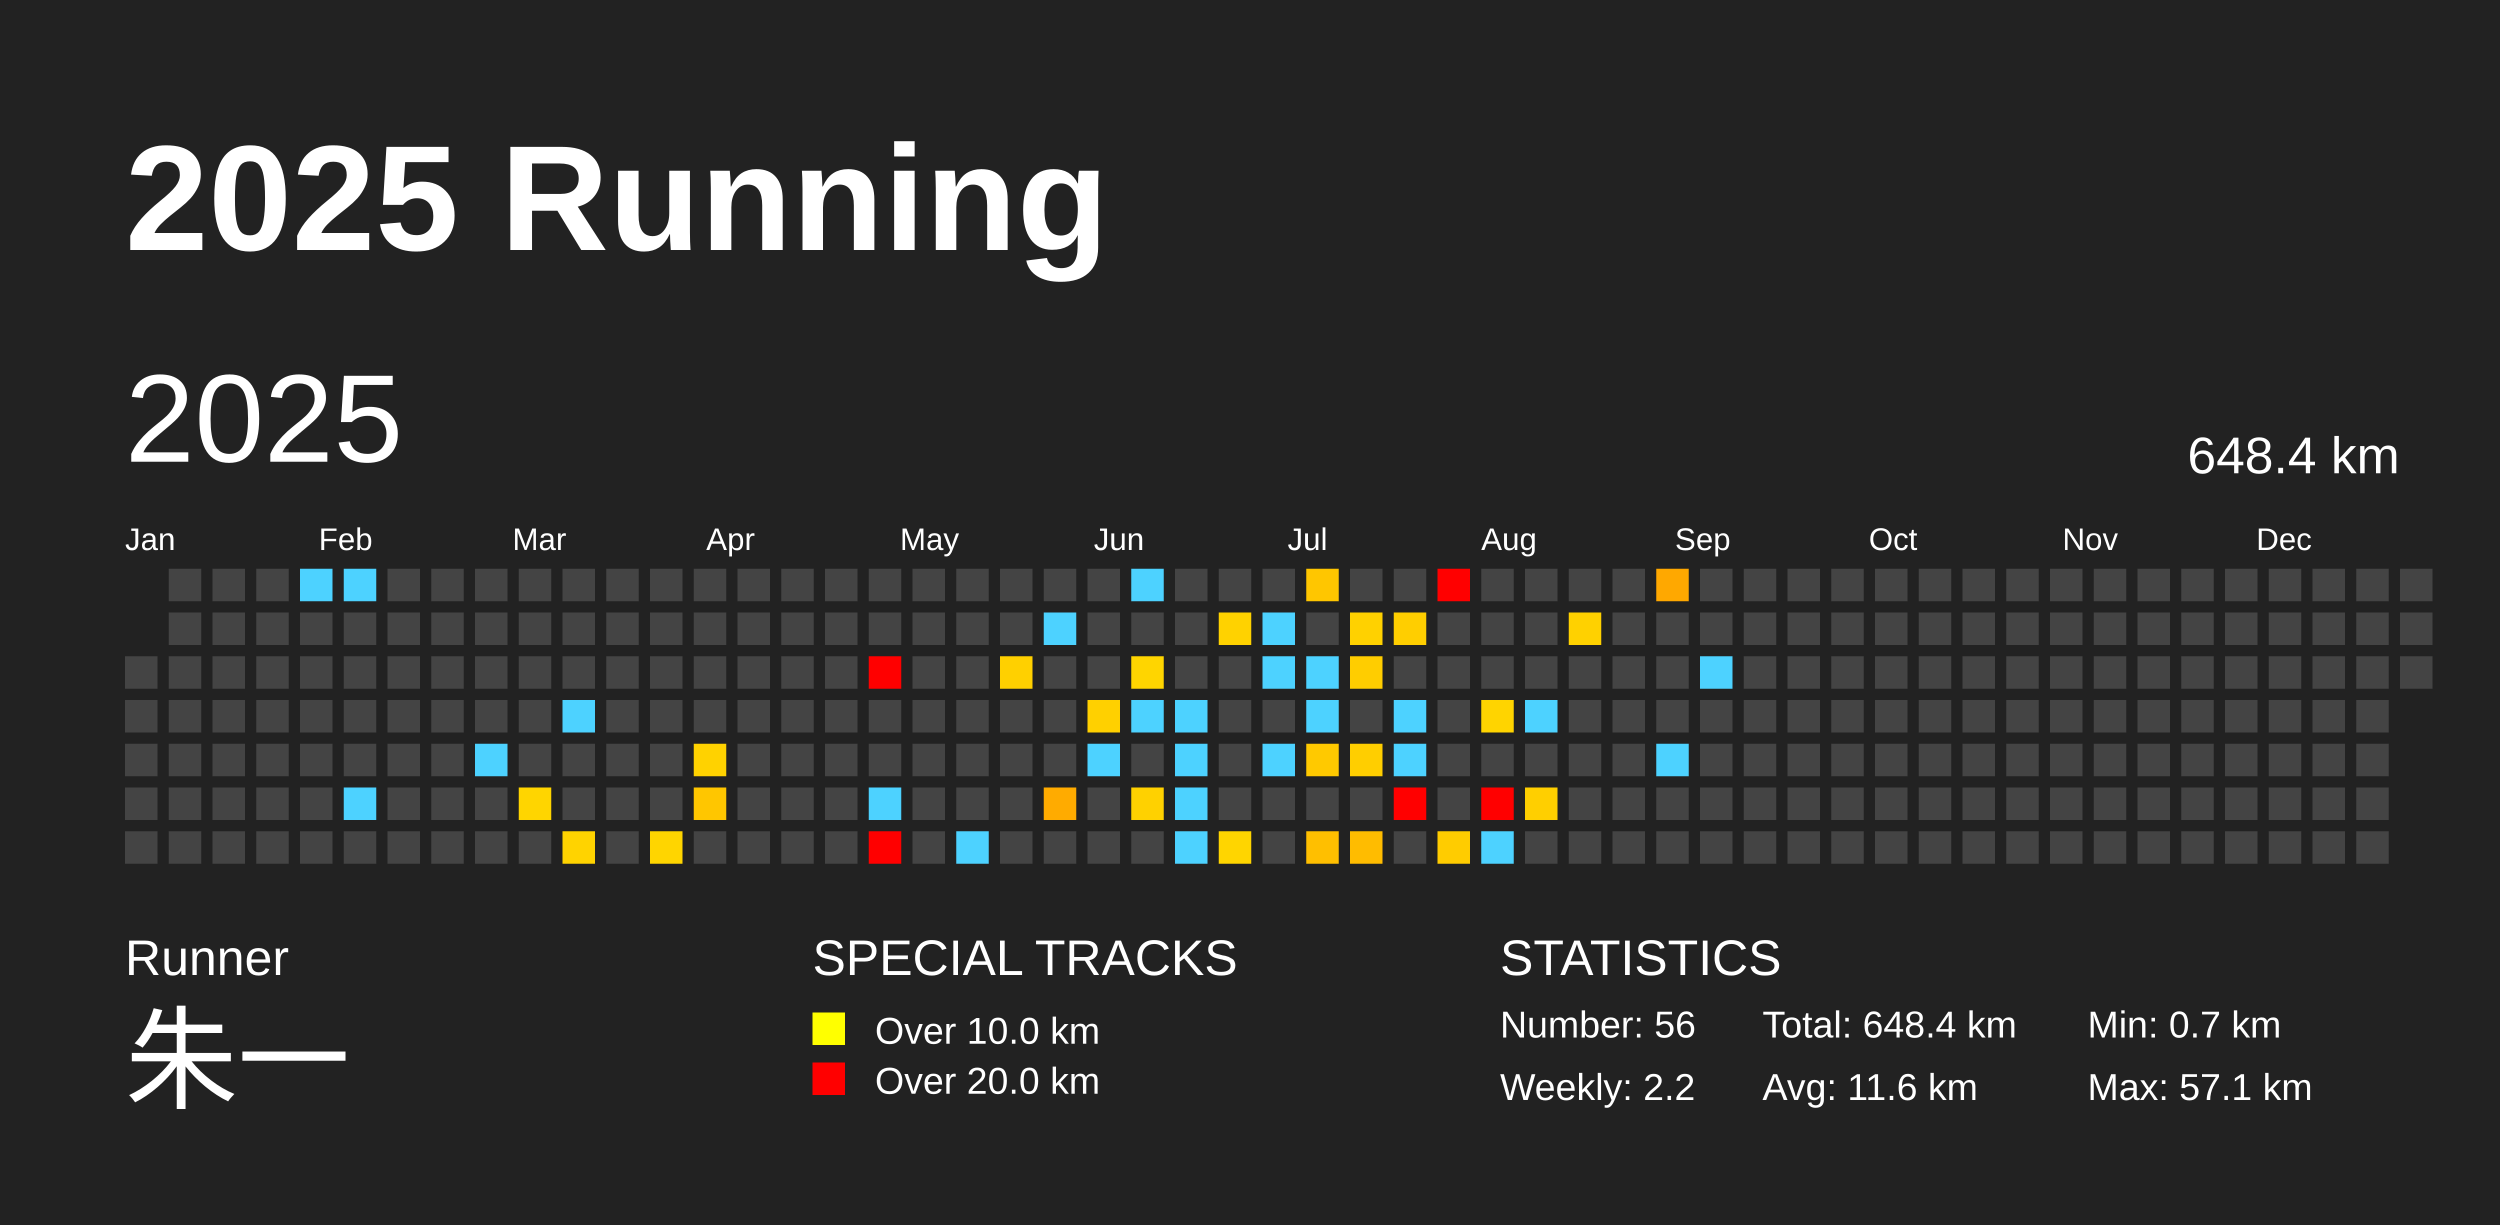
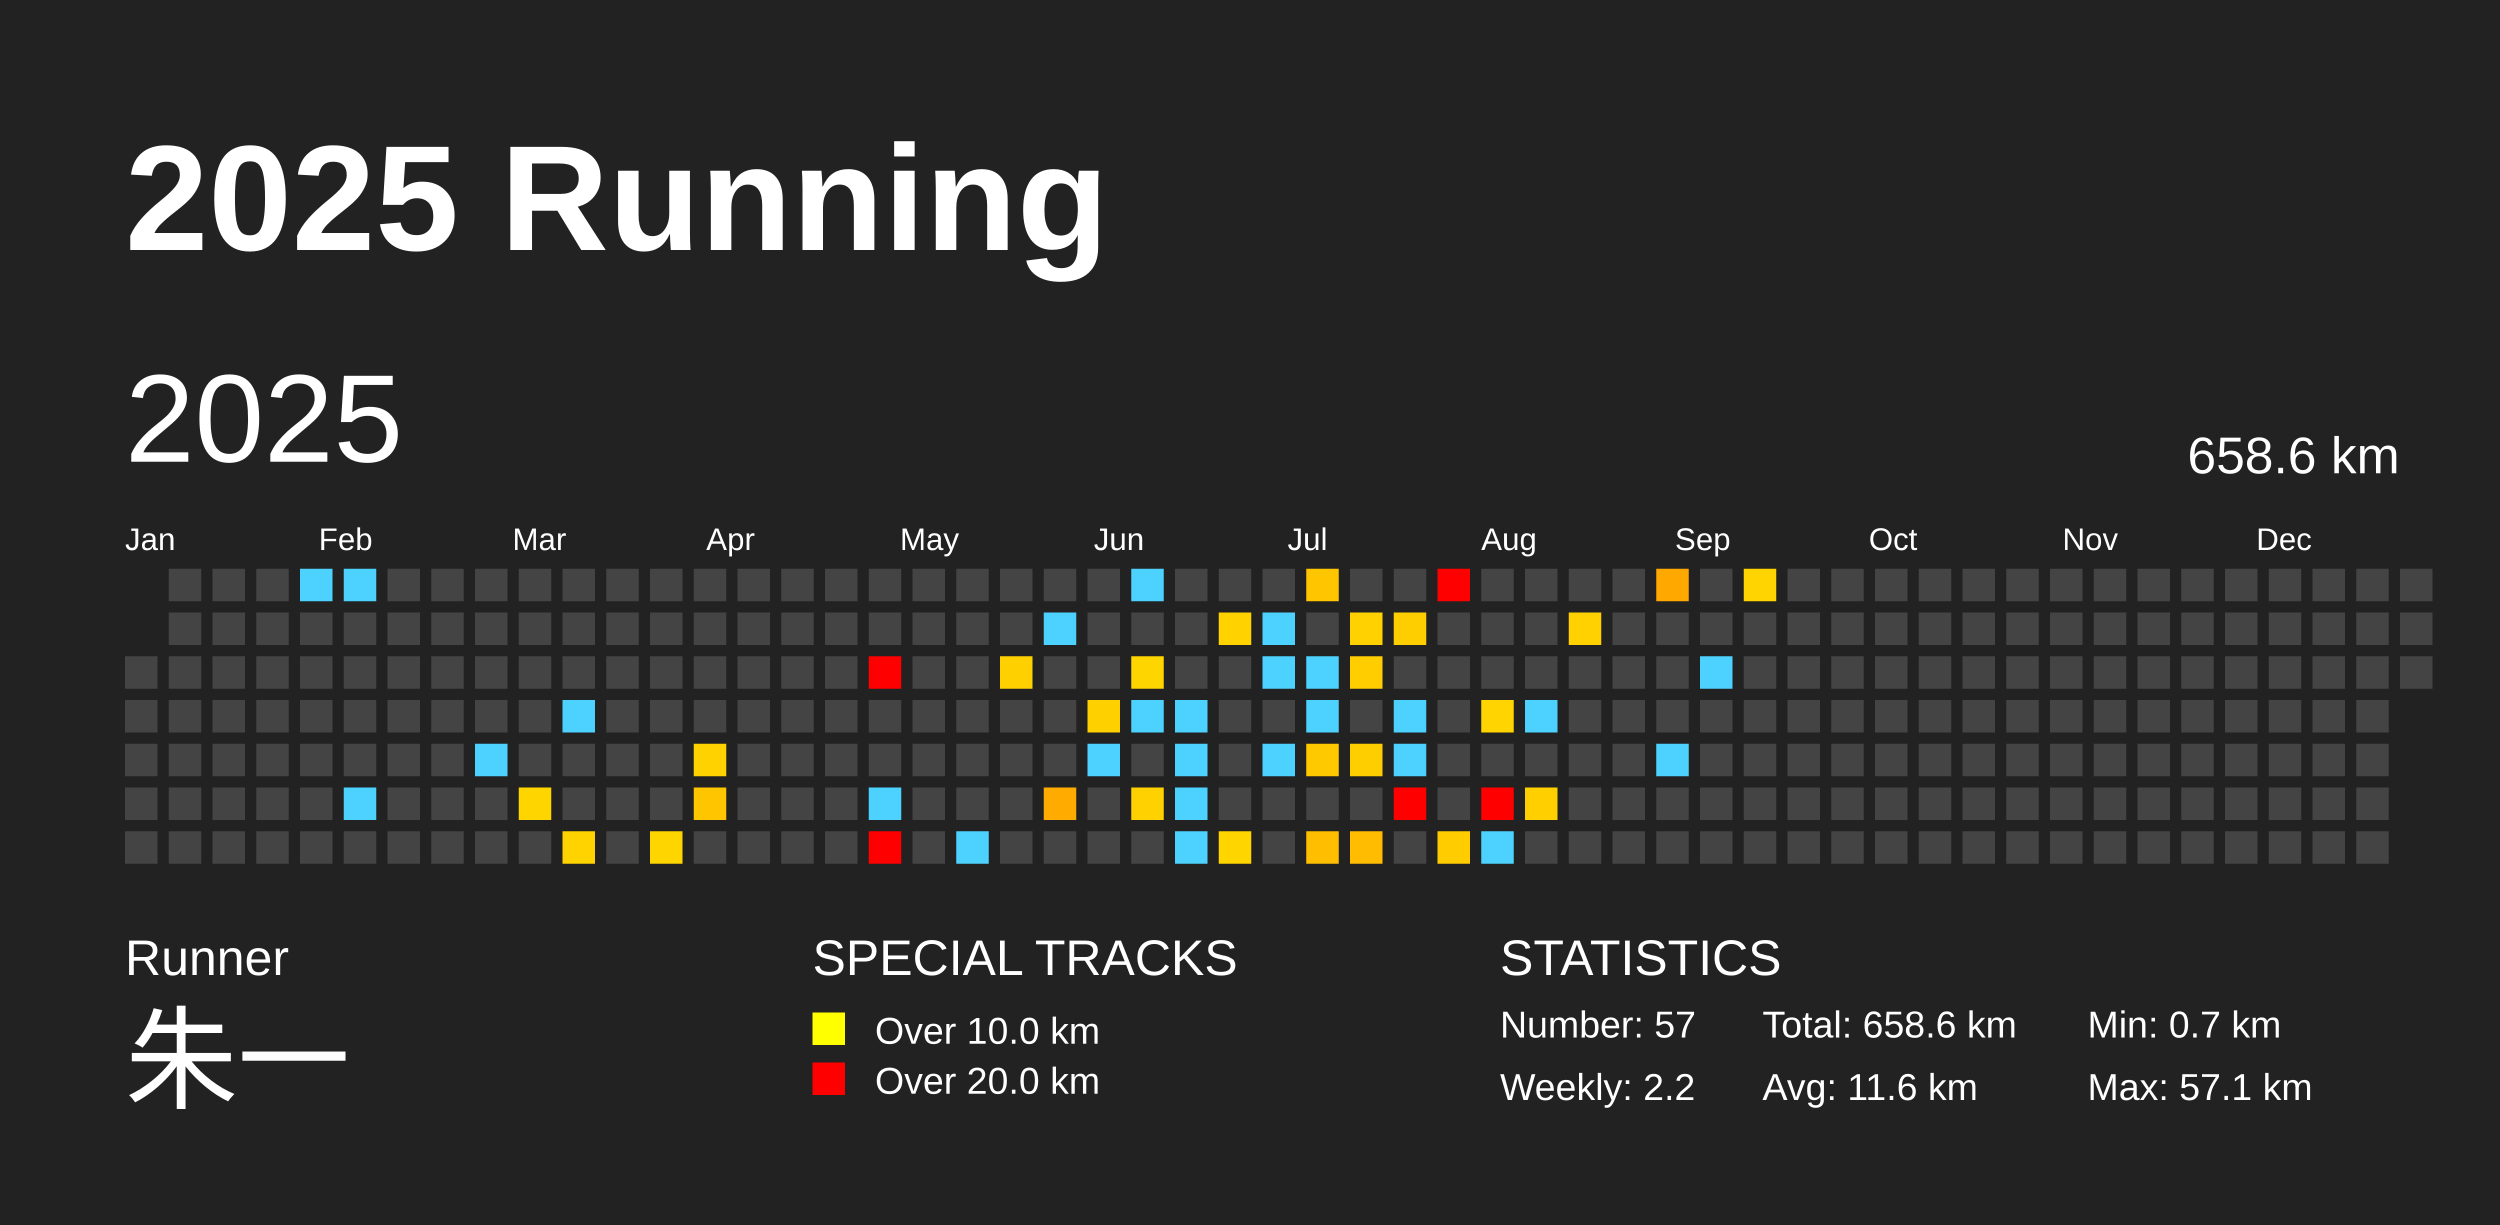
<svg xmlns="http://www.w3.org/2000/svg" baseProfile="full" height="98mm" version="1.1" viewBox="0,0,200,98" width="200mm">
  <defs />
  <rect fill="#222222" height="98" width="200" x="0" y="0" />
  <text fill="#FFFFFF" style="font-size:12px; font-family:Arial; font-weight:bold;" x="10" y="20">2025 Running</text>
  <text fill="#FFFFFF" style="font-size:4px; font-family:Arial" x="10" y="78">Runner</text>
  <text fill="#FFFFFF" style="font-size:9px; font-family:Arial" x="10" y="88">朱一</text>
  <text fill="#FFFFFF" style="font-size:4px; font-family:Arial" x="65" y="78">SPECIAL TRACKS</text>
  <rect fill="yellow" height="2.6" width="2.6" x="65" y="81" />
  <text fill="#FFFFFF" style="font-size:3px; font-family:Arial" x="70" y="83.5">Over 10.0 km</text>
  <rect fill="red" height="2.6" width="2.6" x="65" y="85" />
  <text fill="#FFFFFF" style="font-size:3px; font-family:Arial" x="70" y="87.5">Over 20.0 km</text>
  <text fill="#FFFFFF" style="font-size:4px; font-family:Arial" x="120" y="78">STATISTICS</text>
-   <text fill="#FFFFFF" style="font-size:3px; font-family:Arial" x="120" y="83">Number: 56</text>
+   <text fill="#FFFFFF" style="font-size:3px; font-family:Arial" x="120" y="83">Number: 57</text>
  <text fill="#FFFFFF" style="font-size:3px; font-family:Arial" x="120" y="88">Weekly: 2.2</text>
-   <text fill="#FFFFFF" style="font-size:3px; font-family:Arial" x="141" y="83">Total: 648.4 km</text>
+   <text fill="#FFFFFF" style="font-size:3px; font-family:Arial" x="141" y="83">Total: 658.6 km</text>
  <text fill="#FFFFFF" style="font-size:3px; font-family:Arial" x="141" y="88">Avg: 11.6 km</text>
  <text fill="#FFFFFF" style="font-size:3px; font-family:Arial" x="167" y="83">Min: 0.7 km</text>
  <text fill="#FFFFFF" style="font-size:3px; font-family:Arial" x="167" y="88">Max: 57.1 km</text>
  <text dominant-baseline="hanging" fill="#FFFFFF" style="font-size:10.0px; font-family:Arial;" x="10" y="30">2025</text>
-   <text dominant-baseline="hanging" fill="#FFFFFF" style="font-size:4.125px; font-family:Arial;" x="175" y="35">648.4 km</text>
+   <text dominant-baseline="hanging" fill="#FFFFFF" style="font-size:4.125px; font-family:Arial;" x="175" y="35">658.6 km</text>
  <text fill="#FFFFFF" style="font-size:2.5px; font-family:Arial" x="10.0" y="44">Jan</text>
  <text fill="#FFFFFF" style="font-size:2.5px; font-family:Arial" x="25.5" y="44">Feb</text>
  <text fill="#FFFFFF" style="font-size:2.5px; font-family:Arial" x="41.0" y="44">Mar</text>
  <text fill="#FFFFFF" style="font-size:2.5px; font-family:Arial" x="56.5" y="44">Apr</text>
  <text fill="#FFFFFF" style="font-size:2.5px; font-family:Arial" x="72.0" y="44">May</text>
  <text fill="#FFFFFF" style="font-size:2.5px; font-family:Arial" x="87.5" y="44">Jun</text>
  <text fill="#FFFFFF" style="font-size:2.5px; font-family:Arial" x="103.0" y="44">Jul</text>
  <text fill="#FFFFFF" style="font-size:2.5px; font-family:Arial" x="118.5" y="44">Aug</text>
  <text fill="#FFFFFF" style="font-size:2.5px; font-family:Arial" x="134.0" y="44">Sep</text>
  <text fill="#FFFFFF" style="font-size:2.5px; font-family:Arial" x="149.5" y="44">Oct</text>
  <text fill="#FFFFFF" style="font-size:2.5px; font-family:Arial" x="165.0" y="44">Nov</text>
  <text fill="#FFFFFF" style="font-size:2.5px; font-family:Arial" x="180.5" y="44">Dec</text>
  <rect fill="#444444" height="2.6" width="2.6" x="10.0" y="52.5" />
  <rect fill="#444444" height="2.6" width="2.6" x="10.0" y="56.0" />
  <rect fill="#444444" height="2.6" width="2.6" x="10.0" y="59.5" />
  <rect fill="#444444" height="2.6" width="2.6" x="10.0" y="63.0" />
  <rect fill="#444444" height="2.6" width="2.6" x="10.0" y="66.5" />
  <rect fill="#444444" height="2.6" width="2.6" x="13.5" y="45.5" />
  <rect fill="#444444" height="2.6" width="2.6" x="13.5" y="49.0" />
  <rect fill="#444444" height="2.6" width="2.6" x="13.5" y="52.5" />
  <rect fill="#444444" height="2.6" width="2.6" x="13.5" y="56.0" />
  <rect fill="#444444" height="2.6" width="2.6" x="13.5" y="59.5" />
  <rect fill="#444444" height="2.6" width="2.6" x="13.5" y="63.0" />
  <rect fill="#444444" height="2.6" width="2.6" x="13.5" y="66.5" />
  <rect fill="#444444" height="2.6" width="2.6" x="17.0" y="45.5" />
  <rect fill="#444444" height="2.6" width="2.6" x="17.0" y="49.0" />
  <rect fill="#444444" height="2.6" width="2.6" x="17.0" y="52.5" />
  <rect fill="#444444" height="2.6" width="2.6" x="17.0" y="56.0" />
  <rect fill="#444444" height="2.6" width="2.6" x="17.0" y="59.5" />
  <rect fill="#444444" height="2.6" width="2.6" x="17.0" y="63.0" />
  <rect fill="#444444" height="2.6" width="2.6" x="17.0" y="66.5" />
  <rect fill="#444444" height="2.6" width="2.6" x="20.5" y="45.5" />
  <rect fill="#444444" height="2.6" width="2.6" x="20.5" y="49.0" />
  <rect fill="#444444" height="2.6" width="2.6" x="20.5" y="52.5" />
  <rect fill="#444444" height="2.6" width="2.6" x="20.5" y="56.0" />
  <rect fill="#444444" height="2.6" width="2.6" x="20.5" y="59.5" />
  <rect fill="#444444" height="2.6" width="2.6" x="20.5" y="63.0" />
  <rect fill="#444444" height="2.6" width="2.6" x="20.5" y="66.5" />
  <rect fill="#4dd2ff" height="2.6" width="2.6" x="24.0" y="45.5" />
  <rect fill="#444444" height="2.6" width="2.6" x="24.0" y="49.0" />
  <rect fill="#444444" height="2.6" width="2.6" x="24.0" y="52.5" />
  <rect fill="#444444" height="2.6" width="2.6" x="24.0" y="56.0" />
  <rect fill="#444444" height="2.6" width="2.6" x="24.0" y="59.5" />
  <rect fill="#444444" height="2.6" width="2.6" x="24.0" y="63.0" />
  <rect fill="#444444" height="2.6" width="2.6" x="24.0" y="66.5" />
  <rect fill="#4dd2ff" height="2.6" width="2.6" x="27.5" y="45.5" />
  <rect fill="#444444" height="2.6" width="2.6" x="27.5" y="49.0" />
  <rect fill="#444444" height="2.6" width="2.6" x="27.5" y="52.5" />
  <rect fill="#444444" height="2.6" width="2.6" x="27.5" y="56.0" />
  <rect fill="#444444" height="2.6" width="2.6" x="27.5" y="59.5" />
  <rect fill="#4dd2ff" height="2.6" width="2.6" x="27.5" y="63.0" />
  <rect fill="#444444" height="2.6" width="2.6" x="27.5" y="66.5" />
  <rect fill="#444444" height="2.6" width="2.6" x="31.0" y="45.5" />
  <rect fill="#444444" height="2.6" width="2.6" x="31.0" y="49.0" />
  <rect fill="#444444" height="2.6" width="2.6" x="31.0" y="52.5" />
  <rect fill="#444444" height="2.6" width="2.6" x="31.0" y="56.0" />
  <rect fill="#444444" height="2.6" width="2.6" x="31.0" y="59.5" />
  <rect fill="#444444" height="2.6" width="2.6" x="31.0" y="63.0" />
  <rect fill="#444444" height="2.6" width="2.6" x="31.0" y="66.5" />
  <rect fill="#444444" height="2.6" width="2.6" x="34.5" y="45.5" />
  <rect fill="#444444" height="2.6" width="2.6" x="34.5" y="49.0" />
  <rect fill="#444444" height="2.6" width="2.6" x="34.5" y="52.5" />
  <rect fill="#444444" height="2.6" width="2.6" x="34.5" y="56.0" />
  <rect fill="#444444" height="2.6" width="2.6" x="34.5" y="59.5" />
  <rect fill="#444444" height="2.6" width="2.6" x="34.5" y="63.0" />
  <rect fill="#444444" height="2.6" width="2.6" x="34.5" y="66.5" />
  <rect fill="#444444" height="2.6" width="2.6" x="38.0" y="45.5" />
  <rect fill="#444444" height="2.6" width="2.6" x="38.0" y="49.0" />
  <rect fill="#444444" height="2.6" width="2.6" x="38.0" y="52.5" />
  <rect fill="#444444" height="2.6" width="2.6" x="38.0" y="56.0" />
  <rect fill="#4dd2ff" height="2.6" width="2.6" x="38.0" y="59.5" />
  <rect fill="#444444" height="2.6" width="2.6" x="38.0" y="63.0" />
  <rect fill="#444444" height="2.6" width="2.6" x="38.0" y="66.5" />
  <rect fill="#444444" height="2.6" width="2.6" x="41.5" y="45.5" />
  <rect fill="#444444" height="2.6" width="2.6" x="41.5" y="49.0" />
  <rect fill="#444444" height="2.6" width="2.6" x="41.5" y="52.5" />
  <rect fill="#444444" height="2.6" width="2.6" x="41.5" y="56.0" />
  <rect fill="#444444" height="2.6" width="2.6" x="41.5" y="59.5" />
  <rect fill="#ffd500" height="2.6" width="2.6" x="41.5" y="63.0" />
  <rect fill="#444444" height="2.6" width="2.6" x="41.5" y="66.5" />
  <rect fill="#444444" height="2.6" width="2.6" x="45.0" y="45.5" />
  <rect fill="#444444" height="2.6" width="2.6" x="45.0" y="49.0" />
  <rect fill="#444444" height="2.6" width="2.6" x="45.0" y="52.5" />
  <rect fill="#4dd2ff" height="2.6" width="2.6" x="45.0" y="56.0" />
  <rect fill="#444444" height="2.6" width="2.6" x="45.0" y="59.5" />
  <rect fill="#444444" height="2.6" width="2.6" x="45.0" y="63.0" />
  <rect fill="#ffd300" height="2.6" width="2.6" x="45.0" y="66.5" />
  <rect fill="#444444" height="2.6" width="2.6" x="48.5" y="45.5" />
  <rect fill="#444444" height="2.6" width="2.6" x="48.5" y="49.0" />
  <rect fill="#444444" height="2.6" width="2.6" x="48.5" y="52.5" />
  <rect fill="#444444" height="2.6" width="2.6" x="48.5" y="56.0" />
  <rect fill="#444444" height="2.6" width="2.6" x="48.5" y="59.5" />
  <rect fill="#444444" height="2.6" width="2.6" x="48.5" y="63.0" />
  <rect fill="#444444" height="2.6" width="2.6" x="48.5" y="66.5" />
  <rect fill="#444444" height="2.6" width="2.6" x="52.0" y="45.5" />
  <rect fill="#444444" height="2.6" width="2.6" x="52.0" y="49.0" />
  <rect fill="#444444" height="2.6" width="2.6" x="52.0" y="52.5" />
  <rect fill="#444444" height="2.6" width="2.6" x="52.0" y="56.0" />
  <rect fill="#444444" height="2.6" width="2.6" x="52.0" y="59.5" />
  <rect fill="#444444" height="2.6" width="2.6" x="52.0" y="63.0" />
  <rect fill="#ffd500" height="2.6" width="2.6" x="52.0" y="66.5" />
  <rect fill="#444444" height="2.6" width="2.6" x="55.5" y="45.5" />
  <rect fill="#444444" height="2.6" width="2.6" x="55.5" y="49.0" />
  <rect fill="#444444" height="2.6" width="2.6" x="55.5" y="52.5" />
  <rect fill="#444444" height="2.6" width="2.6" x="55.5" y="56.0" />
  <rect fill="#ffd200" height="2.6" width="2.6" x="55.5" y="59.5" />
  <rect fill="#ffc600" height="2.6" width="2.6" x="55.5" y="63.0" />
  <rect fill="#444444" height="2.6" width="2.6" x="55.5" y="66.5" />
  <rect fill="#444444" height="2.6" width="2.6" x="59.0" y="45.5" />
  <rect fill="#444444" height="2.6" width="2.6" x="59.0" y="49.0" />
  <rect fill="#444444" height="2.6" width="2.6" x="59.0" y="52.5" />
  <rect fill="#444444" height="2.6" width="2.6" x="59.0" y="56.0" />
  <rect fill="#444444" height="2.6" width="2.6" x="59.0" y="59.5" />
  <rect fill="#444444" height="2.6" width="2.6" x="59.0" y="63.0" />
  <rect fill="#444444" height="2.6" width="2.6" x="59.0" y="66.5" />
  <rect fill="#444444" height="2.6" width="2.6" x="62.5" y="45.5" />
  <rect fill="#444444" height="2.6" width="2.6" x="62.5" y="49.0" />
  <rect fill="#444444" height="2.6" width="2.6" x="62.5" y="52.5" />
  <rect fill="#444444" height="2.6" width="2.6" x="62.5" y="56.0" />
  <rect fill="#444444" height="2.6" width="2.6" x="62.5" y="59.5" />
  <rect fill="#444444" height="2.6" width="2.6" x="62.5" y="63.0" />
  <rect fill="#444444" height="2.6" width="2.6" x="62.5" y="66.5" />
  <rect fill="#444444" height="2.6" width="2.6" x="66.0" y="45.5" />
  <rect fill="#444444" height="2.6" width="2.6" x="66.0" y="49.0" />
  <rect fill="#444444" height="2.6" width="2.6" x="66.0" y="52.5" />
  <rect fill="#444444" height="2.6" width="2.6" x="66.0" y="56.0" />
  <rect fill="#444444" height="2.6" width="2.6" x="66.0" y="59.5" />
  <rect fill="#444444" height="2.6" width="2.6" x="66.0" y="63.0" />
  <rect fill="#444444" height="2.6" width="2.6" x="66.0" y="66.5" />
  <rect fill="#444444" height="2.6" width="2.6" x="69.5" y="45.5" />
  <rect fill="#444444" height="2.6" width="2.6" x="69.5" y="49.0" />
  <rect fill="red" height="2.6" width="2.6" x="69.5" y="52.5" />
  <rect fill="#444444" height="2.6" width="2.6" x="69.5" y="56.0" />
  <rect fill="#444444" height="2.6" width="2.6" x="69.5" y="59.5" />
  <rect fill="#4dd2ff" height="2.6" width="2.6" x="69.5" y="63.0" />
  <rect fill="red" height="2.6" width="2.6" x="69.5" y="66.5" />
  <rect fill="#444444" height="2.6" width="2.6" x="73.0" y="45.5" />
  <rect fill="#444444" height="2.6" width="2.6" x="73.0" y="49.0" />
  <rect fill="#444444" height="2.6" width="2.6" x="73.0" y="52.5" />
  <rect fill="#444444" height="2.6" width="2.6" x="73.0" y="56.0" />
  <rect fill="#444444" height="2.6" width="2.6" x="73.0" y="59.5" />
  <rect fill="#444444" height="2.6" width="2.6" x="73.0" y="63.0" />
  <rect fill="#444444" height="2.6" width="2.6" x="73.0" y="66.5" />
  <rect fill="#444444" height="2.6" width="2.6" x="76.5" y="45.5" />
  <rect fill="#444444" height="2.6" width="2.6" x="76.5" y="49.0" />
  <rect fill="#444444" height="2.6" width="2.6" x="76.5" y="52.5" />
  <rect fill="#444444" height="2.6" width="2.6" x="76.5" y="56.0" />
  <rect fill="#444444" height="2.6" width="2.6" x="76.5" y="59.5" />
  <rect fill="#444444" height="2.6" width="2.6" x="76.5" y="63.0" />
  <rect fill="#4dd2ff" height="2.6" width="2.6" x="76.5" y="66.5" />
  <rect fill="#444444" height="2.6" width="2.6" x="80.0" y="45.5" />
  <rect fill="#444444" height="2.6" width="2.6" x="80.0" y="49.0" />
  <rect fill="#ffd000" height="2.6" width="2.6" x="80.0" y="52.5" />
  <rect fill="#444444" height="2.6" width="2.6" x="80.0" y="56.0" />
  <rect fill="#444444" height="2.6" width="2.6" x="80.0" y="59.5" />
  <rect fill="#444444" height="2.6" width="2.6" x="80.0" y="63.0" />
  <rect fill="#444444" height="2.6" width="2.6" x="80.0" y="66.5" />
  <rect fill="#444444" height="2.6" width="2.6" x="83.5" y="45.5" />
  <rect fill="#4dd2ff" height="2.6" width="2.6" x="83.5" y="49.0" />
  <rect fill="#444444" height="2.6" width="2.6" x="83.5" y="52.5" />
  <rect fill="#444444" height="2.6" width="2.6" x="83.5" y="56.0" />
  <rect fill="#444444" height="2.6" width="2.6" x="83.5" y="59.5" />
  <rect fill="#ffab00" height="2.6" width="2.6" x="83.5" y="63.0" />
  <rect fill="#444444" height="2.6" width="2.6" x="83.5" y="66.5" />
  <rect fill="#444444" height="2.6" width="2.6" x="87.0" y="45.5" />
  <rect fill="#444444" height="2.6" width="2.6" x="87.0" y="49.0" />
  <rect fill="#444444" height="2.6" width="2.6" x="87.0" y="52.5" />
  <rect fill="#ffd000" height="2.6" width="2.6" x="87.0" y="56.0" />
  <rect fill="#4dd2ff" height="2.6" width="2.6" x="87.0" y="59.5" />
  <rect fill="#444444" height="2.6" width="2.6" x="87.0" y="63.0" />
  <rect fill="#444444" height="2.6" width="2.6" x="87.0" y="66.5" />
  <rect fill="#4dd2ff" height="2.6" width="2.6" x="90.5" y="45.5" />
  <rect fill="#444444" height="2.6" width="2.6" x="90.5" y="49.0" />
  <rect fill="#ffd500" height="2.6" width="2.6" x="90.5" y="52.5" />
  <rect fill="#4dd2ff" height="2.6" width="2.6" x="90.5" y="56.0" />
  <rect fill="#444444" height="2.6" width="2.6" x="90.5" y="59.5" />
  <rect fill="#ffd100" height="2.6" width="2.6" x="90.5" y="63.0" />
  <rect fill="#444444" height="2.6" width="2.6" x="90.5" y="66.5" />
  <rect fill="#444444" height="2.6" width="2.6" x="94.0" y="45.5" />
  <rect fill="#444444" height="2.6" width="2.6" x="94.0" y="49.0" />
  <rect fill="#444444" height="2.6" width="2.6" x="94.0" y="52.5" />
  <rect fill="#4dd2ff" height="2.6" width="2.6" x="94.0" y="56.0" />
  <rect fill="#4dd2ff" height="2.6" width="2.6" x="94.0" y="59.5" />
  <rect fill="#4dd2ff" height="2.6" width="2.6" x="94.0" y="63.0" />
  <rect fill="#4dd2ff" height="2.6" width="2.6" x="94.0" y="66.5" />
  <rect fill="#444444" height="2.6" width="2.6" x="97.5" y="45.5" />
  <rect fill="#ffd200" height="2.6" width="2.6" x="97.5" y="49.0" />
  <rect fill="#444444" height="2.6" width="2.6" x="97.5" y="52.5" />
  <rect fill="#444444" height="2.6" width="2.6" x="97.5" y="56.0" />
  <rect fill="#444444" height="2.6" width="2.6" x="97.5" y="59.5" />
  <rect fill="#444444" height="2.6" width="2.6" x="97.5" y="63.0" />
  <rect fill="#ffd500" height="2.6" width="2.6" x="97.5" y="66.5" />
  <rect fill="#444444" height="2.6" width="2.6" x="101.0" y="45.5" />
  <rect fill="#4dd2ff" height="2.6" width="2.6" x="101.0" y="49.0" />
  <rect fill="#4dd2ff" height="2.6" width="2.6" x="101.0" y="52.5" />
  <rect fill="#444444" height="2.6" width="2.6" x="101.0" y="56.0" />
  <rect fill="#4dd2ff" height="2.6" width="2.6" x="101.0" y="59.5" />
  <rect fill="#444444" height="2.6" width="2.6" x="101.0" y="63.0" />
  <rect fill="#444444" height="2.6" width="2.6" x="101.0" y="66.5" />
  <rect fill="#ffc600" height="2.6" width="2.6" x="104.5" y="45.5" />
  <rect fill="#444444" height="2.6" width="2.6" x="104.5" y="49.0" />
  <rect fill="#4dd2ff" height="2.6" width="2.6" x="104.5" y="52.5" />
  <rect fill="#4dd2ff" height="2.6" width="2.6" x="104.5" y="56.0" />
  <rect fill="#ffc900" height="2.6" width="2.6" x="104.5" y="59.5" />
  <rect fill="#444444" height="2.6" width="2.6" x="104.5" y="63.0" />
  <rect fill="#ffbf00" height="2.6" width="2.6" x="104.5" y="66.5" />
  <rect fill="#444444" height="2.6" width="2.6" x="108.0" y="45.5" />
  <rect fill="#ffd100" height="2.6" width="2.6" x="108.0" y="49.0" />
  <rect fill="#ffcd00" height="2.6" width="2.6" x="108.0" y="52.5" />
  <rect fill="#444444" height="2.6" width="2.6" x="108.0" y="56.0" />
  <rect fill="#ffce00" height="2.6" width="2.6" x="108.0" y="59.5" />
  <rect fill="#444444" height="2.6" width="2.6" x="108.0" y="63.0" />
  <rect fill="#ffbc00" height="2.6" width="2.6" x="108.0" y="66.5" />
  <rect fill="#444444" height="2.6" width="2.6" x="111.5" y="45.5" />
  <rect fill="#ffce00" height="2.6" width="2.6" x="111.5" y="49.0" />
  <rect fill="#444444" height="2.6" width="2.6" x="111.5" y="52.5" />
  <rect fill="#4dd2ff" height="2.6" width="2.6" x="111.5" y="56.0" />
  <rect fill="#4dd2ff" height="2.6" width="2.6" x="111.5" y="59.5" />
  <rect fill="red" height="2.6" width="2.6" x="111.5" y="63.0" />
  <rect fill="#444444" height="2.6" width="2.6" x="111.5" y="66.5" />
  <rect fill="red" height="2.6" width="2.6" x="115.0" y="45.5" />
  <rect fill="#444444" height="2.6" width="2.6" x="115.0" y="49.0" />
  <rect fill="#444444" height="2.6" width="2.6" x="115.0" y="52.5" />
  <rect fill="#444444" height="2.6" width="2.6" x="115.0" y="56.0" />
  <rect fill="#444444" height="2.6" width="2.6" x="115.0" y="59.5" />
  <rect fill="#444444" height="2.6" width="2.6" x="115.0" y="63.0" />
  <rect fill="#ffcc00" height="2.6" width="2.6" x="115.0" y="66.5" />
  <rect fill="#444444" height="2.6" width="2.6" x="118.5" y="45.5" />
  <rect fill="#444444" height="2.6" width="2.6" x="118.5" y="49.0" />
  <rect fill="#444444" height="2.6" width="2.6" x="118.5" y="52.5" />
  <rect fill="#ffd400" height="2.6" width="2.6" x="118.5" y="56.0" />
  <rect fill="#444444" height="2.6" width="2.6" x="118.5" y="59.5" />
  <rect fill="red" height="2.6" width="2.6" x="118.5" y="63.0" />
  <rect fill="#4dd2ff" height="2.6" width="2.6" x="118.5" y="66.5" />
  <rect fill="#444444" height="2.6" width="2.6" x="122.0" y="45.5" />
  <rect fill="#444444" height="2.6" width="2.6" x="122.0" y="49.0" />
  <rect fill="#444444" height="2.6" width="2.6" x="122.0" y="52.5" />
  <rect fill="#4dd2ff" height="2.6" width="2.6" x="122.0" y="56.0" />
  <rect fill="#444444" height="2.6" width="2.6" x="122.0" y="59.5" />
  <rect fill="#ffcf00" height="2.6" width="2.6" x="122.0" y="63.0" />
  <rect fill="#444444" height="2.6" width="2.6" x="122.0" y="66.5" />
  <rect fill="#444444" height="2.6" width="2.6" x="125.5" y="45.5" />
  <rect fill="#ffd100" height="2.6" width="2.6" x="125.5" y="49.0" />
  <rect fill="#444444" height="2.6" width="2.6" x="125.5" y="52.5" />
  <rect fill="#444444" height="2.6" width="2.6" x="125.5" y="56.0" />
  <rect fill="#444444" height="2.6" width="2.6" x="125.5" y="59.5" />
  <rect fill="#444444" height="2.6" width="2.6" x="125.5" y="63.0" />
  <rect fill="#444444" height="2.6" width="2.6" x="125.5" y="66.5" />
  <rect fill="#444444" height="2.6" width="2.6" x="129.0" y="45.5" />
  <rect fill="#444444" height="2.6" width="2.6" x="129.0" y="49.0" />
  <rect fill="#444444" height="2.6" width="2.6" x="129.0" y="52.5" />
  <rect fill="#444444" height="2.6" width="2.6" x="129.0" y="56.0" />
  <rect fill="#444444" height="2.6" width="2.6" x="129.0" y="59.5" />
  <rect fill="#444444" height="2.6" width="2.6" x="129.0" y="63.0" />
  <rect fill="#444444" height="2.6" width="2.6" x="129.0" y="66.5" />
  <rect fill="#ffa800" height="2.6" width="2.6" x="132.5" y="45.5" />
  <rect fill="#444444" height="2.6" width="2.6" x="132.5" y="49.0" />
  <rect fill="#444444" height="2.6" width="2.6" x="132.5" y="52.5" />
  <rect fill="#444444" height="2.6" width="2.6" x="132.5" y="56.0" />
  <rect fill="#4dd2ff" height="2.6" width="2.6" x="132.5" y="59.5" />
  <rect fill="#444444" height="2.6" width="2.6" x="132.5" y="63.0" />
  <rect fill="#444444" height="2.6" width="2.6" x="132.5" y="66.5" />
  <rect fill="#444444" height="2.6" width="2.6" x="136.0" y="45.5" />
  <rect fill="#444444" height="2.6" width="2.6" x="136.0" y="49.0" />
  <rect fill="#4dd2ff" height="2.6" width="2.6" x="136.0" y="52.5" />
  <rect fill="#444444" height="2.6" width="2.6" x="136.0" y="56.0" />
  <rect fill="#444444" height="2.6" width="2.6" x="136.0" y="59.5" />
  <rect fill="#444444" height="2.6" width="2.6" x="136.0" y="63.0" />
  <rect fill="#444444" height="2.6" width="2.6" x="136.0" y="66.5" />
-   <rect fill="#444444" height="2.6" width="2.6" x="139.5" y="45.5" />
+   <rect fill="#ffd400" height="2.6" width="2.6" x="139.5" y="45.5" />
  <rect fill="#444444" height="2.6" width="2.6" x="139.5" y="49.0" />
  <rect fill="#444444" height="2.6" width="2.6" x="139.5" y="52.5" />
  <rect fill="#444444" height="2.6" width="2.6" x="139.5" y="56.0" />
  <rect fill="#444444" height="2.6" width="2.6" x="139.5" y="59.5" />
  <rect fill="#444444" height="2.6" width="2.6" x="139.5" y="63.0" />
  <rect fill="#444444" height="2.6" width="2.6" x="139.5" y="66.5" />
  <rect fill="#444444" height="2.6" width="2.6" x="143.0" y="45.5" />
  <rect fill="#444444" height="2.6" width="2.6" x="143.0" y="49.0" />
  <rect fill="#444444" height="2.6" width="2.6" x="143.0" y="52.5" />
  <rect fill="#444444" height="2.6" width="2.6" x="143.0" y="56.0" />
  <rect fill="#444444" height="2.6" width="2.6" x="143.0" y="59.5" />
  <rect fill="#444444" height="2.6" width="2.6" x="143.0" y="63.0" />
  <rect fill="#444444" height="2.6" width="2.6" x="143.0" y="66.5" />
  <rect fill="#444444" height="2.6" width="2.6" x="146.5" y="45.5" />
  <rect fill="#444444" height="2.6" width="2.6" x="146.5" y="49.0" />
  <rect fill="#444444" height="2.6" width="2.6" x="146.5" y="52.5" />
  <rect fill="#444444" height="2.6" width="2.6" x="146.5" y="56.0" />
  <rect fill="#444444" height="2.6" width="2.6" x="146.5" y="59.5" />
  <rect fill="#444444" height="2.6" width="2.6" x="146.5" y="63.0" />
  <rect fill="#444444" height="2.6" width="2.6" x="146.5" y="66.5" />
  <rect fill="#444444" height="2.6" width="2.6" x="150.0" y="45.5" />
  <rect fill="#444444" height="2.6" width="2.6" x="150.0" y="49.0" />
  <rect fill="#444444" height="2.6" width="2.6" x="150.0" y="52.5" />
  <rect fill="#444444" height="2.6" width="2.6" x="150.0" y="56.0" />
  <rect fill="#444444" height="2.6" width="2.6" x="150.0" y="59.5" />
  <rect fill="#444444" height="2.6" width="2.6" x="150.0" y="63.0" />
  <rect fill="#444444" height="2.6" width="2.6" x="150.0" y="66.5" />
  <rect fill="#444444" height="2.6" width="2.6" x="153.5" y="45.5" />
  <rect fill="#444444" height="2.6" width="2.6" x="153.5" y="49.0" />
  <rect fill="#444444" height="2.6" width="2.6" x="153.5" y="52.5" />
  <rect fill="#444444" height="2.6" width="2.6" x="153.5" y="56.0" />
  <rect fill="#444444" height="2.6" width="2.6" x="153.5" y="59.5" />
  <rect fill="#444444" height="2.6" width="2.6" x="153.5" y="63.0" />
  <rect fill="#444444" height="2.6" width="2.6" x="153.5" y="66.5" />
  <rect fill="#444444" height="2.6" width="2.6" x="157.0" y="45.5" />
  <rect fill="#444444" height="2.6" width="2.6" x="157.0" y="49.0" />
  <rect fill="#444444" height="2.6" width="2.6" x="157.0" y="52.5" />
  <rect fill="#444444" height="2.6" width="2.6" x="157.0" y="56.0" />
  <rect fill="#444444" height="2.6" width="2.6" x="157.0" y="59.5" />
  <rect fill="#444444" height="2.6" width="2.6" x="157.0" y="63.0" />
  <rect fill="#444444" height="2.6" width="2.6" x="157.0" y="66.5" />
  <rect fill="#444444" height="2.6" width="2.6" x="160.5" y="45.5" />
  <rect fill="#444444" height="2.6" width="2.6" x="160.5" y="49.0" />
  <rect fill="#444444" height="2.6" width="2.6" x="160.5" y="52.5" />
  <rect fill="#444444" height="2.6" width="2.6" x="160.5" y="56.0" />
  <rect fill="#444444" height="2.6" width="2.6" x="160.5" y="59.5" />
  <rect fill="#444444" height="2.6" width="2.6" x="160.5" y="63.0" />
  <rect fill="#444444" height="2.6" width="2.6" x="160.5" y="66.5" />
  <rect fill="#444444" height="2.6" width="2.6" x="164.0" y="45.5" />
  <rect fill="#444444" height="2.6" width="2.6" x="164.0" y="49.0" />
  <rect fill="#444444" height="2.6" width="2.6" x="164.0" y="52.5" />
  <rect fill="#444444" height="2.6" width="2.6" x="164.0" y="56.0" />
  <rect fill="#444444" height="2.6" width="2.6" x="164.0" y="59.5" />
  <rect fill="#444444" height="2.6" width="2.6" x="164.0" y="63.0" />
  <rect fill="#444444" height="2.6" width="2.6" x="164.0" y="66.5" />
  <rect fill="#444444" height="2.6" width="2.6" x="167.5" y="45.5" />
  <rect fill="#444444" height="2.6" width="2.6" x="167.5" y="49.0" />
  <rect fill="#444444" height="2.6" width="2.6" x="167.5" y="52.5" />
  <rect fill="#444444" height="2.6" width="2.6" x="167.5" y="56.0" />
  <rect fill="#444444" height="2.6" width="2.6" x="167.5" y="59.5" />
  <rect fill="#444444" height="2.6" width="2.6" x="167.5" y="63.0" />
  <rect fill="#444444" height="2.6" width="2.6" x="167.5" y="66.5" />
  <rect fill="#444444" height="2.6" width="2.6" x="171.0" y="45.5" />
  <rect fill="#444444" height="2.6" width="2.6" x="171.0" y="49.0" />
  <rect fill="#444444" height="2.6" width="2.6" x="171.0" y="52.5" />
  <rect fill="#444444" height="2.6" width="2.6" x="171.0" y="56.0" />
  <rect fill="#444444" height="2.6" width="2.6" x="171.0" y="59.5" />
  <rect fill="#444444" height="2.6" width="2.6" x="171.0" y="63.0" />
  <rect fill="#444444" height="2.6" width="2.6" x="171.0" y="66.5" />
  <rect fill="#444444" height="2.6" width="2.6" x="174.5" y="45.5" />
  <rect fill="#444444" height="2.6" width="2.6" x="174.5" y="49.0" />
  <rect fill="#444444" height="2.6" width="2.6" x="174.5" y="52.5" />
  <rect fill="#444444" height="2.6" width="2.6" x="174.5" y="56.0" />
  <rect fill="#444444" height="2.6" width="2.6" x="174.5" y="59.5" />
  <rect fill="#444444" height="2.6" width="2.6" x="174.5" y="63.0" />
  <rect fill="#444444" height="2.6" width="2.6" x="174.5" y="66.5" />
  <rect fill="#444444" height="2.6" width="2.6" x="178.0" y="45.5" />
  <rect fill="#444444" height="2.6" width="2.6" x="178.0" y="49.0" />
  <rect fill="#444444" height="2.6" width="2.6" x="178.0" y="52.5" />
  <rect fill="#444444" height="2.6" width="2.6" x="178.0" y="56.0" />
  <rect fill="#444444" height="2.6" width="2.6" x="178.0" y="59.5" />
  <rect fill="#444444" height="2.6" width="2.6" x="178.0" y="63.0" />
  <rect fill="#444444" height="2.6" width="2.6" x="178.0" y="66.5" />
  <rect fill="#444444" height="2.6" width="2.6" x="181.5" y="45.5" />
  <rect fill="#444444" height="2.6" width="2.6" x="181.5" y="49.0" />
  <rect fill="#444444" height="2.6" width="2.6" x="181.5" y="52.5" />
  <rect fill="#444444" height="2.6" width="2.6" x="181.5" y="56.0" />
  <rect fill="#444444" height="2.6" width="2.6" x="181.5" y="59.5" />
  <rect fill="#444444" height="2.6" width="2.6" x="181.5" y="63.0" />
  <rect fill="#444444" height="2.6" width="2.6" x="181.5" y="66.5" />
  <rect fill="#444444" height="2.6" width="2.6" x="185.0" y="45.5" />
  <rect fill="#444444" height="2.6" width="2.6" x="185.0" y="49.0" />
  <rect fill="#444444" height="2.6" width="2.6" x="185.0" y="52.5" />
  <rect fill="#444444" height="2.6" width="2.6" x="185.0" y="56.0" />
  <rect fill="#444444" height="2.6" width="2.6" x="185.0" y="59.5" />
  <rect fill="#444444" height="2.6" width="2.6" x="185.0" y="63.0" />
  <rect fill="#444444" height="2.6" width="2.6" x="185.0" y="66.5" />
  <rect fill="#444444" height="2.6" width="2.6" x="188.5" y="45.5" />
  <rect fill="#444444" height="2.6" width="2.6" x="188.5" y="49.0" />
  <rect fill="#444444" height="2.6" width="2.6" x="188.5" y="52.5" />
  <rect fill="#444444" height="2.6" width="2.6" x="188.5" y="56.0" />
  <rect fill="#444444" height="2.6" width="2.6" x="188.5" y="59.5" />
  <rect fill="#444444" height="2.6" width="2.6" x="188.5" y="63.0" />
  <rect fill="#444444" height="2.6" width="2.6" x="188.5" y="66.5" />
  <rect fill="#444444" height="2.6" width="2.6" x="192.0" y="45.5" />
  <rect fill="#444444" height="2.6" width="2.6" x="192.0" y="49.0" />
  <rect fill="#444444" height="2.6" width="2.6" x="192.0" y="52.5" />
</svg>
